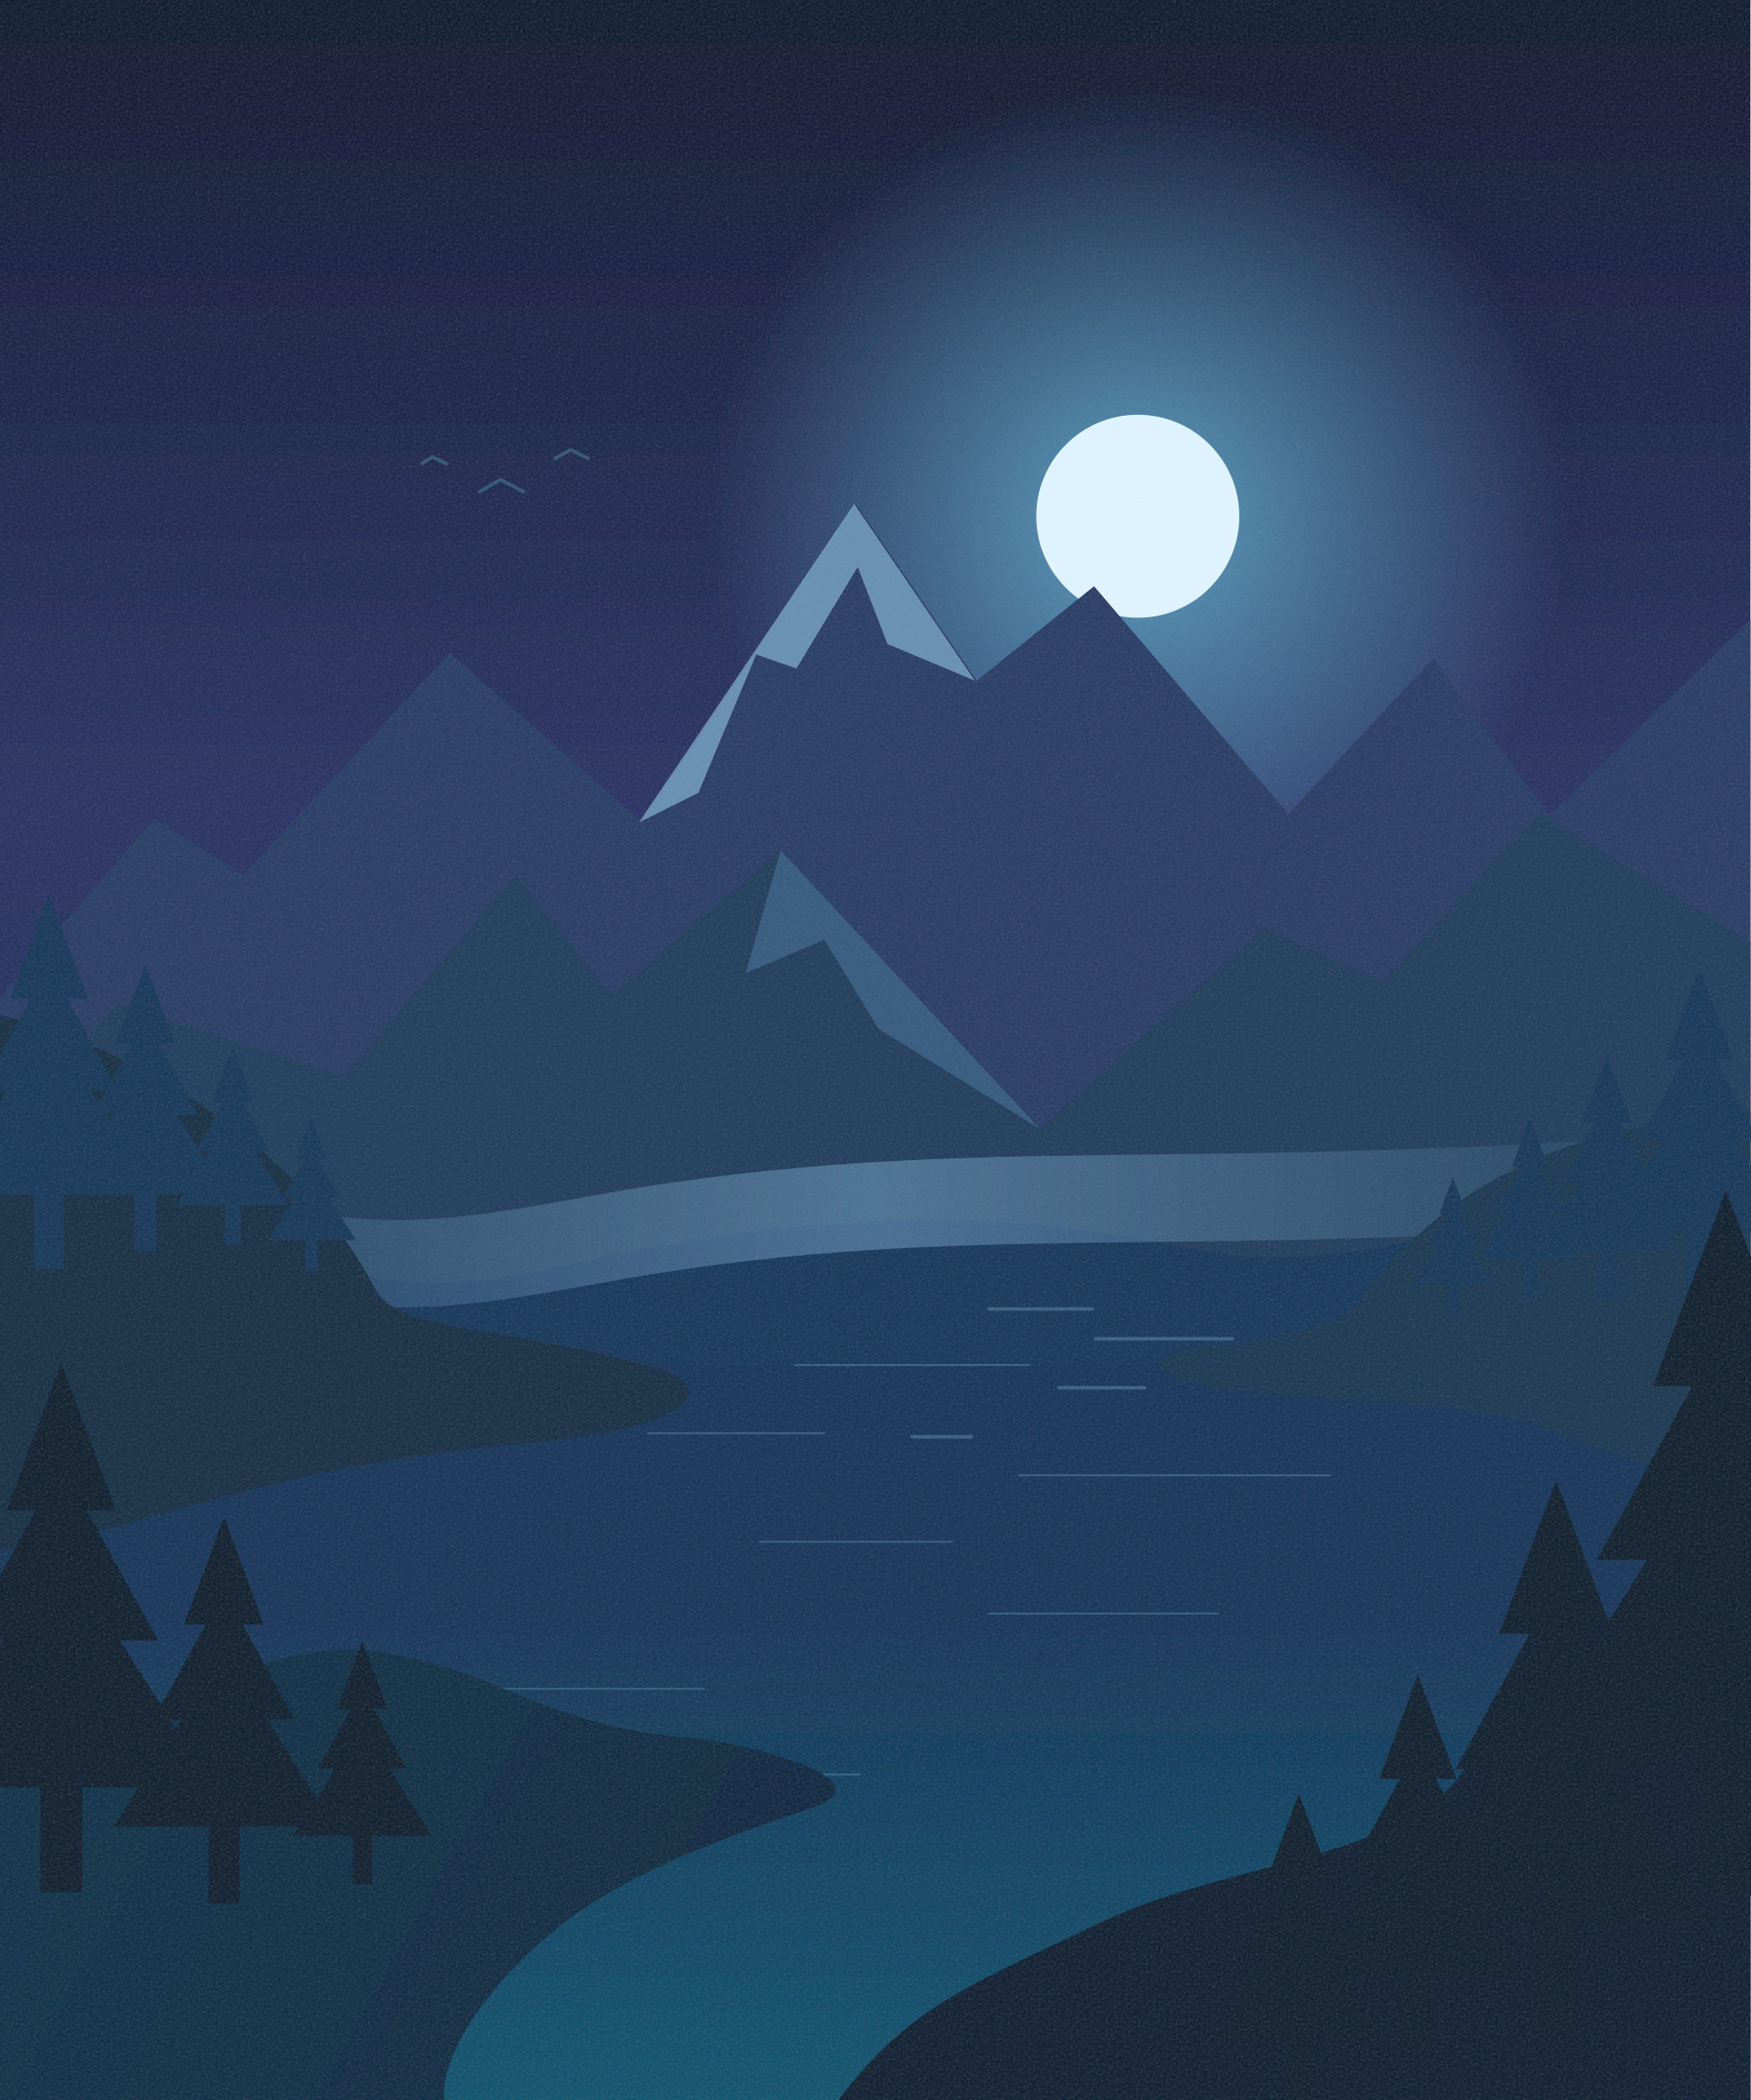
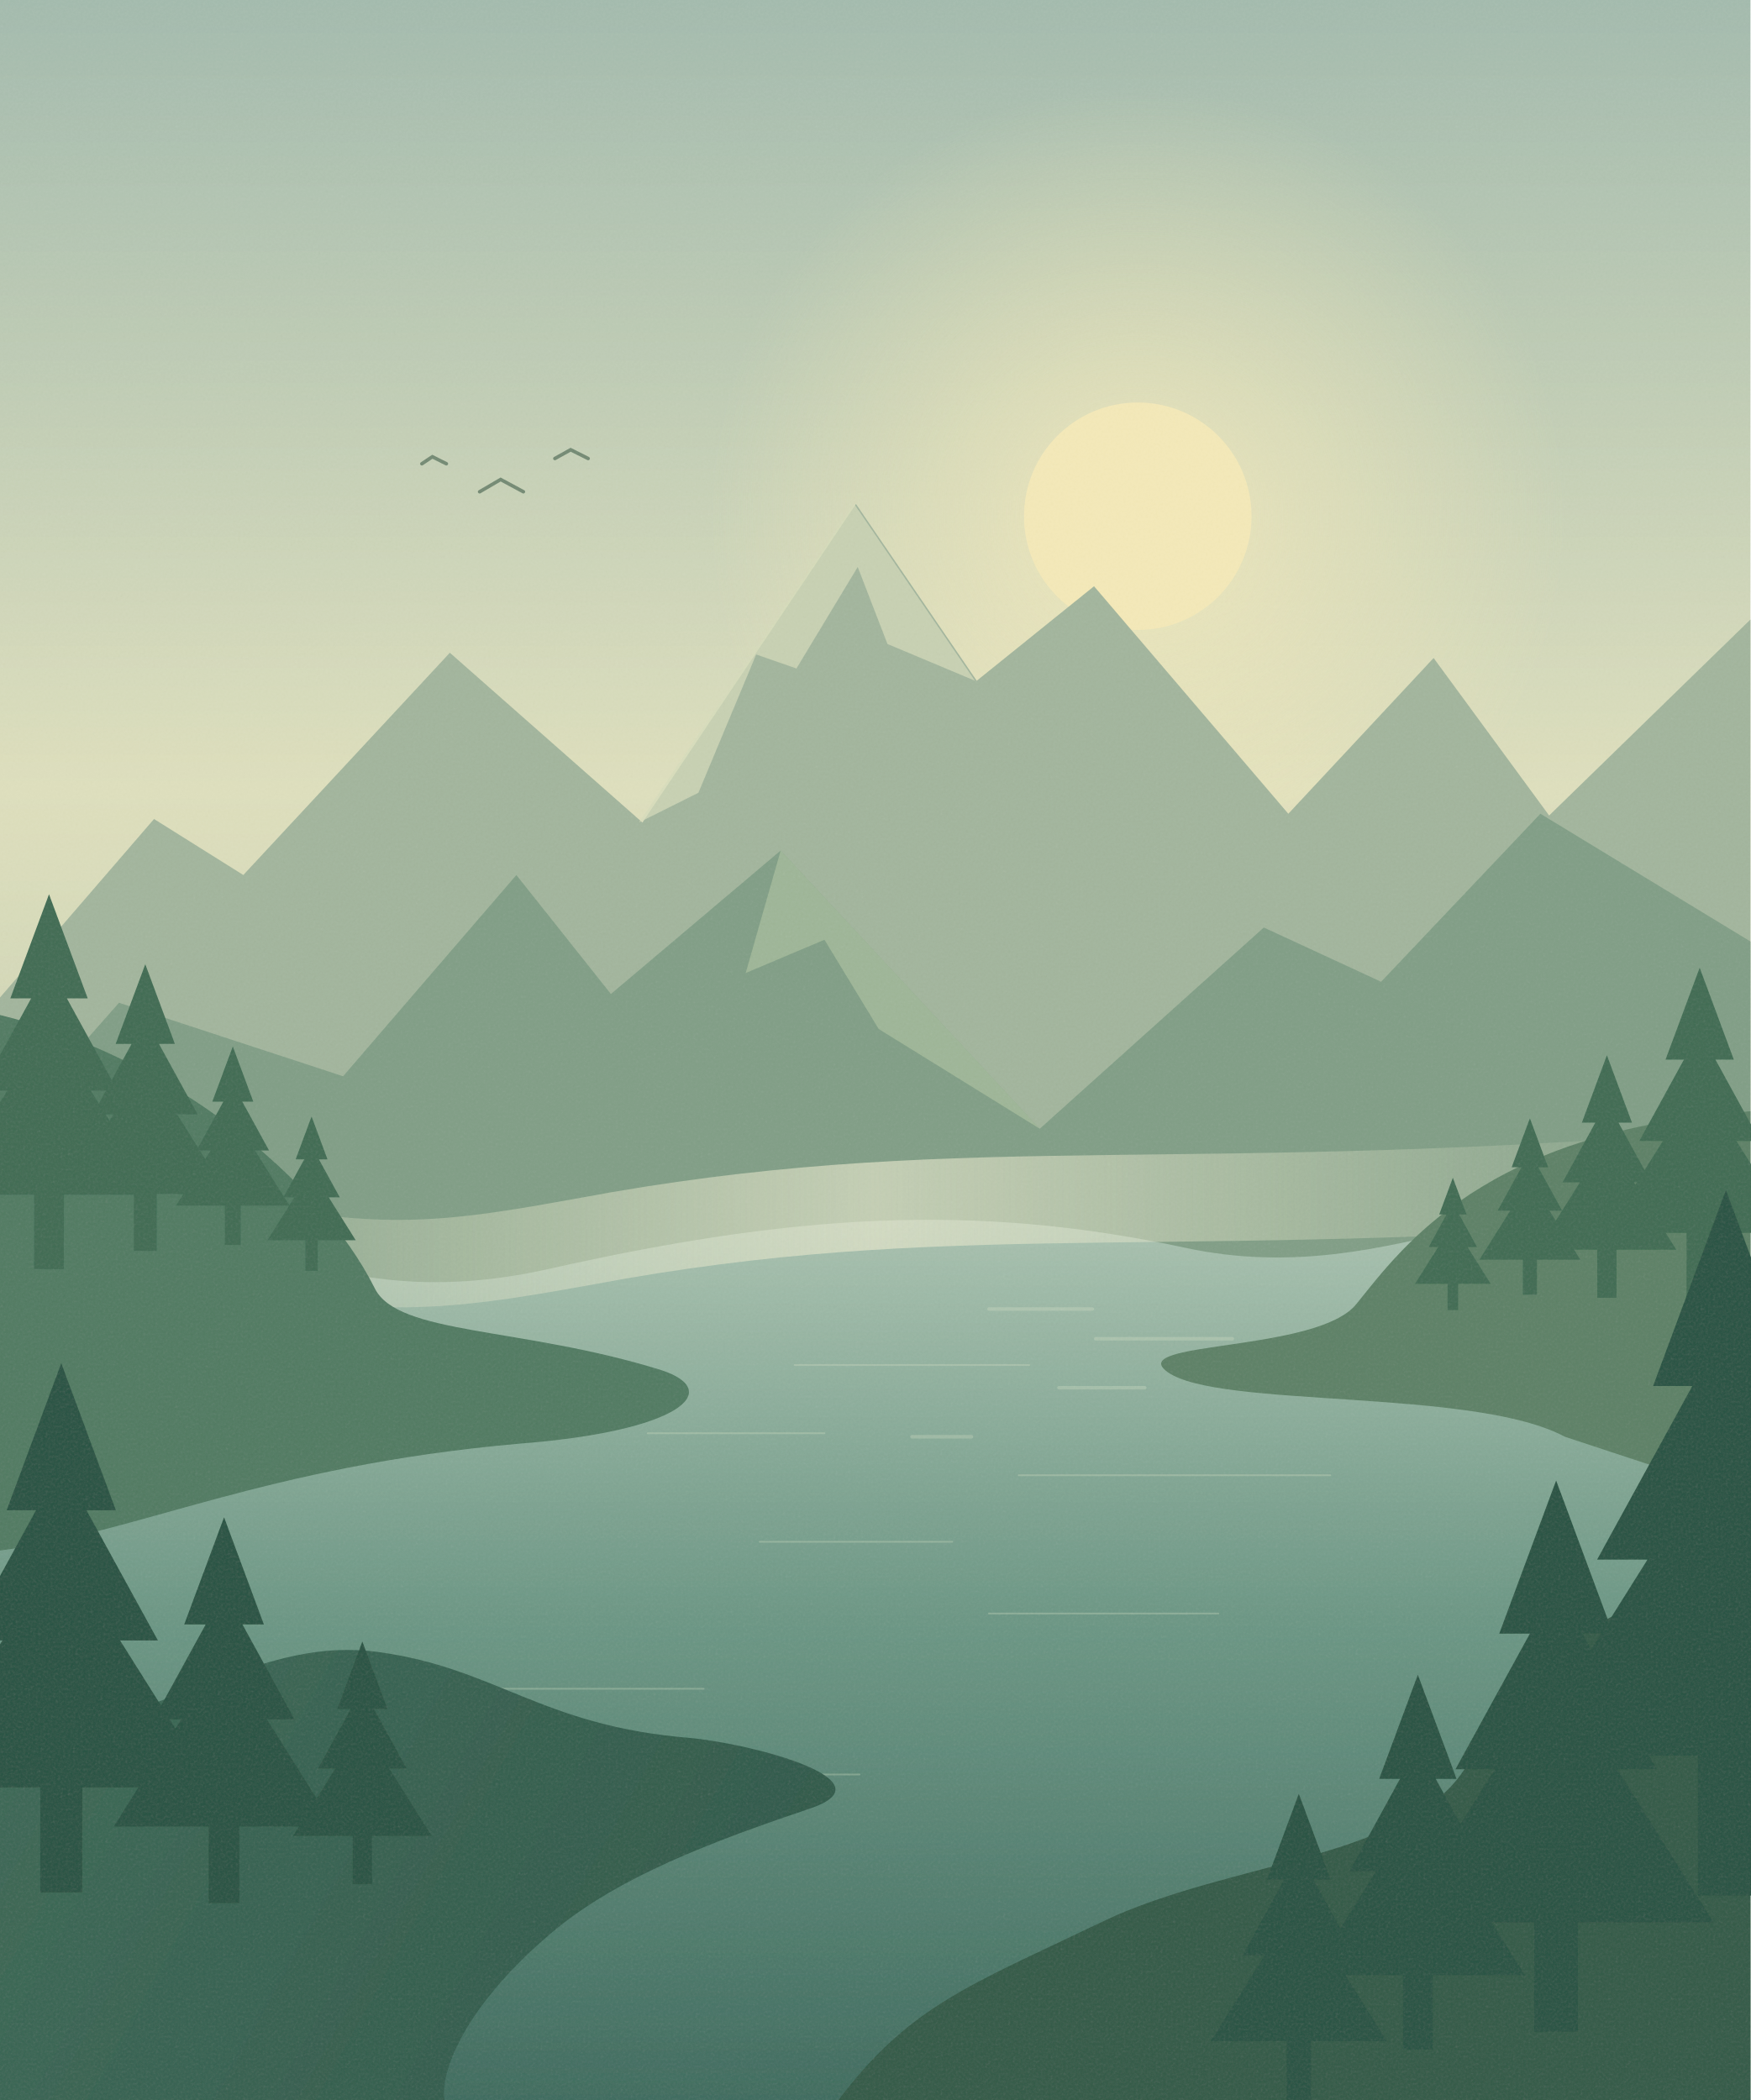
<svg xmlns="http://www.w3.org/2000/svg" viewBox="0 0 1000 1200" fill="none">
  <defs>
    <linearGradient id="sky" x1="500" y1="0" x2="500" y2="850" gradientUnits="userSpaceOnUse">
-       <stop stop-color="#101a33" />
-       <stop offset=".53" stop-color="#2b3566" />
-       <stop offset="1" stop-color="#1d3a5c" />
+       <stop stop-color="#a4bbae" />
+       <stop offset=".53" stop-color="#dedfbd" />
+       <stop offset="1" stop-color="#bcc8ac" />
    </linearGradient>
    <linearGradient id="lake" x1="500" y1="640" x2="500" y2="1200" gradientUnits="userSpaceOnUse">
-       <stop stop-color="#1b3b5e" />
-       <stop offset=".5" stop-color="#14385c" />
-       <stop offset="1" stop-color="#0a5670" />
+       <stop stop-color="#b9ccba" />
+       <stop offset=".5" stop-color="#6e9886" />
+       <stop offset="1" stop-color="#416d60" />
    </linearGradient>
    <linearGradient id="near" x1="0" y1="700" x2="900" y2="1200" gradientUnits="userSpaceOnUse">
-       <stop stop-color="#123a52" />
-       <stop offset="1" stop-color="#081f38" />
+       <stop stop-color="#416e5a" />
+       <stop offset="1" stop-color="#264c41" />
    </linearGradient>
    <radialGradient id="sunGlow">
-       <stop stop-color="#7fe6ff" stop-opacity=".62" />
-       <stop offset="1" stop-color="#7fe6ff" stop-opacity="0" />
+       <stop stop-color="#f5ebbc" stop-opacity=".8" />
+       <stop offset="1" stop-color="#f5ebbc" stop-opacity="0" />
    </radialGradient>
    <linearGradient id="mist">
-       <stop stop-color="#a8d8ff" stop-opacity="0" />
-       <stop offset=".5" stop-color="#a8d8ff" stop-opacity=".34" />
-       <stop offset="1" stop-color="#a8d8ff" stop-opacity="0" />
+       <stop stop-color="#e7e7cc" stop-opacity="0" />
+       <stop offset=".5" stop-color="#e7e7cc" stop-opacity=".65" />
+       <stop offset="1" stop-color="#e7e7cc" stop-opacity="0" />
    </linearGradient>
    <filter id="grain">
      <feTurbulence type="fractalNoise" baseFrequency=".7" numOctaves="3" stitchTiles="stitch" />
      <feColorMatrix type="saturate" values="0" />
      <feComponentTransfer>
        <feFuncA type="linear" slope=".075" />
      </feComponentTransfer>
      <feBlend in="SourceGraphic" mode="soft-light" />
    </filter>
    <g id="pine">
      <path d="m0 0-13 35h7l-17 31h9l-22 35h31v25h10v-25h31L14 66h9L6 35h7Z" fill="currentColor" />
    </g>
  </defs>
  <g filter="url(#grain)">
    <path fill="url(#sky)" d="M0 0h1000v1200H0z" />
    <circle cx="650" cy="295" r="245" fill="url(#sunGlow)" />
-     <circle cx="650" cy="295" r="58" fill="#dff4ff" />
-     <path d="M0 570 88 468l51 32 118-127 110 97 122-182 69 101 67-54 111 130 83-89 66 90 115-112v366H0Z" fill="#2c3f68" />
-     <path d="m365 470 123-182 69 101-50-21-17-44-35 58-23-8-33 79Z" fill="#9fd6ef" opacity=".55" />
-     <path d="M0 650 68 573l128 42 99-115 54 68 97-82 148 159 128-115 67 31 91-96 120 73v322H0Z" fill="#20415e" />
-     <path d="m446 486 148 159-92-57-31-51-45 19Z" fill="#4f79a3" opacity=".5" />
+     <circle cx="650" cy="295" r="65" fill="#f3e8b8" />
+     <path d="M0 570 88 468l51 32 118-127 110 97 122-182 69 101 67-54 111 130 83-89 66 90 115-112v366H0Z" fill="#a3b59d" />
+     <path d="m365 470 123-182 69 101-50-21-17-44-35 58-23-8-33 79Z" fill="#d5dbbb" opacity=".7" />
+     <path d="M0 650 68 573l128 42 99-115 54 68 97-82 148 159 128-115 67 31 91-96 120 73v322H0Z" fill="#829f87" />
+     <path d="m446 486 148 159-92-57-31-51-45 19Z" fill="#b7c9a5" opacity=".55" />
    <path d="M0 697c133-15 176 59 314 28s242-38 363-12 202-49 323-23v510H0Z" fill="url(#lake)" />
    <path d="M0 677c203 58 232 51 353 29 203-35 329-9 647-36" stroke="url(#mist)" stroke-width="50" />
-     <path d="M0 580c98 24 183 94 214 156 13 27 84 22 164 47 36 12 10 35-82 42C150 838 79 876 0 886Z" fill="#16314a" />
-     <path d="M1000 635c-152 11-199 78-225 110-22 28-133 21-108 39 29 21 175 9 227 37l106 35Z" fill="#1b3a55" />
-     <g color="#123a5c">
+     <path d="M0 580c98 24 183 94 214 156 13 27 84 22 164 47 36 12 10 35-82 42C150 838 79 876 0 886Z" fill="#527b63" />
+     <path d="M1000 635c-152 11-199 78-225 110-22 28-133 21-108 39 29 21 175 9 227 37l106 35Z" fill="#5e8267" />
+     <g color="#426d55">
      <use href="#pine" transform="translate(28 511) scale(1.7)" />
      <use href="#pine" transform="translate(83 551) scale(1.3)" />
      <use href="#pine" transform="translate(133 598) scale(.9)" />
      <use href="#pine" transform="translate(178 638) scale(.7)" />
      <use href="#pine" transform="translate(971 553) scale(1.5)" />
      <use href="#pine" transform="translate(918 603) scale(1.1)" />
      <use href="#pine" transform="translate(874 639) scale(.8)" />
      <use href="#pine" transform="translate(830 673) scale(.6)" />
    </g>
-     <g stroke="#a9d8f0" stroke-linecap="round" opacity=".26">
+     <g stroke="#d8e2c5" stroke-linecap="round" opacity=".3">
      <path d="M454 780h134M370 819h101M582 843h178M434 881h110M565 922h131M216 965h186M400 1014h91" />
      <path d="M565 748h59M626 765h78M605 793h49M521 821h34" stroke-width="2" />
    </g>
    <path d="M0 997c103-17 149-62 216-53s93 42 177 49c35 3 116 24 71 40-56 19-114 40-153 75-46 40-60 77-57 92H0Z" fill="url(#near)" />
-     <path d="M1000 910c-77-8-131 42-161 97s-136 56-209 91c-77 37-110 48-151 102h521Z" fill="#0b2036" />
-     <g color="#082033">
+     <path d="M1000 910c-77-8-131 42-161 97s-136 56-209 91c-77 37-110 48-151 102h521Z" fill="#355b48" />
+     <g color="#2c5544">
      <use href="#pine" transform="translate(35 779) scale(2.4)" />
      <use href="#pine" transform="translate(128 867) scale(1.75)" />
      <use href="#pine" transform="translate(207 938) scale(1.1)" />
      <use href="#pine" transform="translate(986 680) scale(3.2)" />
      <use href="#pine" transform="translate(889 846) scale(2.5)" />
      <use href="#pine" transform="translate(810 957) scale(1.7)" />
      <use href="#pine" transform="translate(742 1025) scale(1.4)" />
    </g>
-     <g stroke="#3f6b86" stroke-width="2" stroke-linecap="round" opacity=".7">
+     <g stroke="#526e59" stroke-width="2" stroke-linecap="round" opacity=".7">
      <path d="m274 281 12-7 13 7M317 262l9-5 10 5M241 265l6-4 8 4" />
    </g>
  </g>
</svg>
